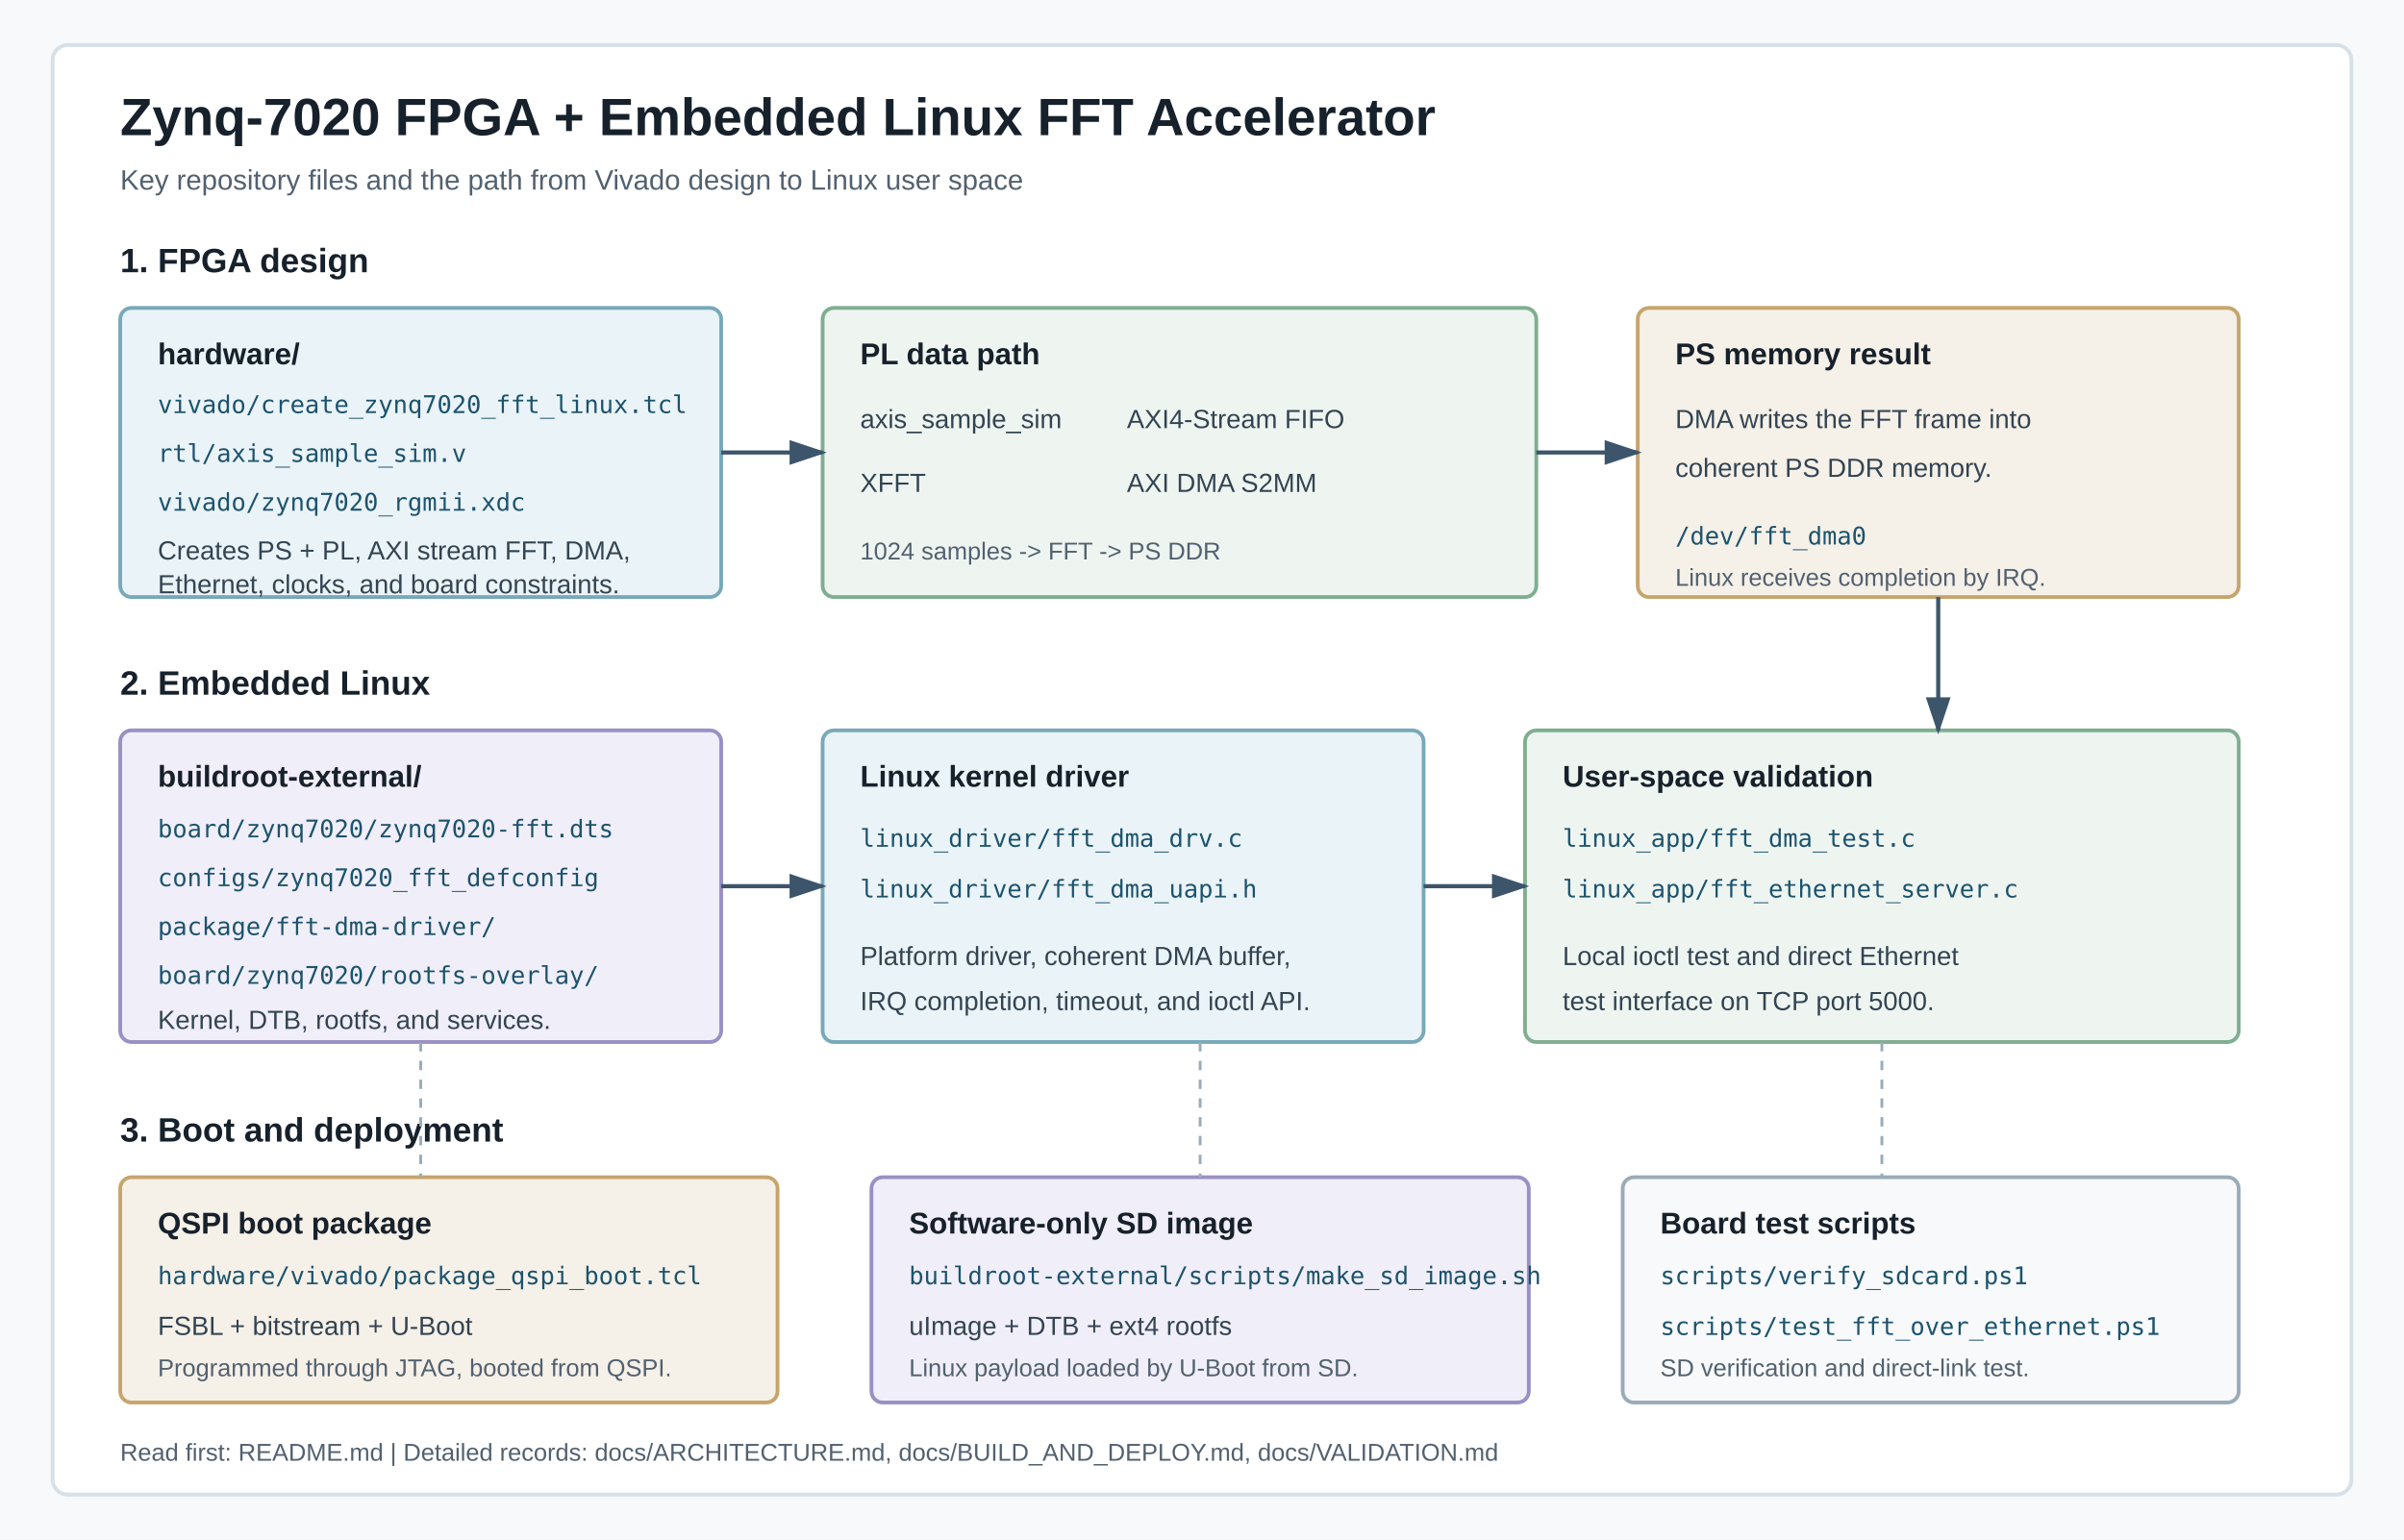
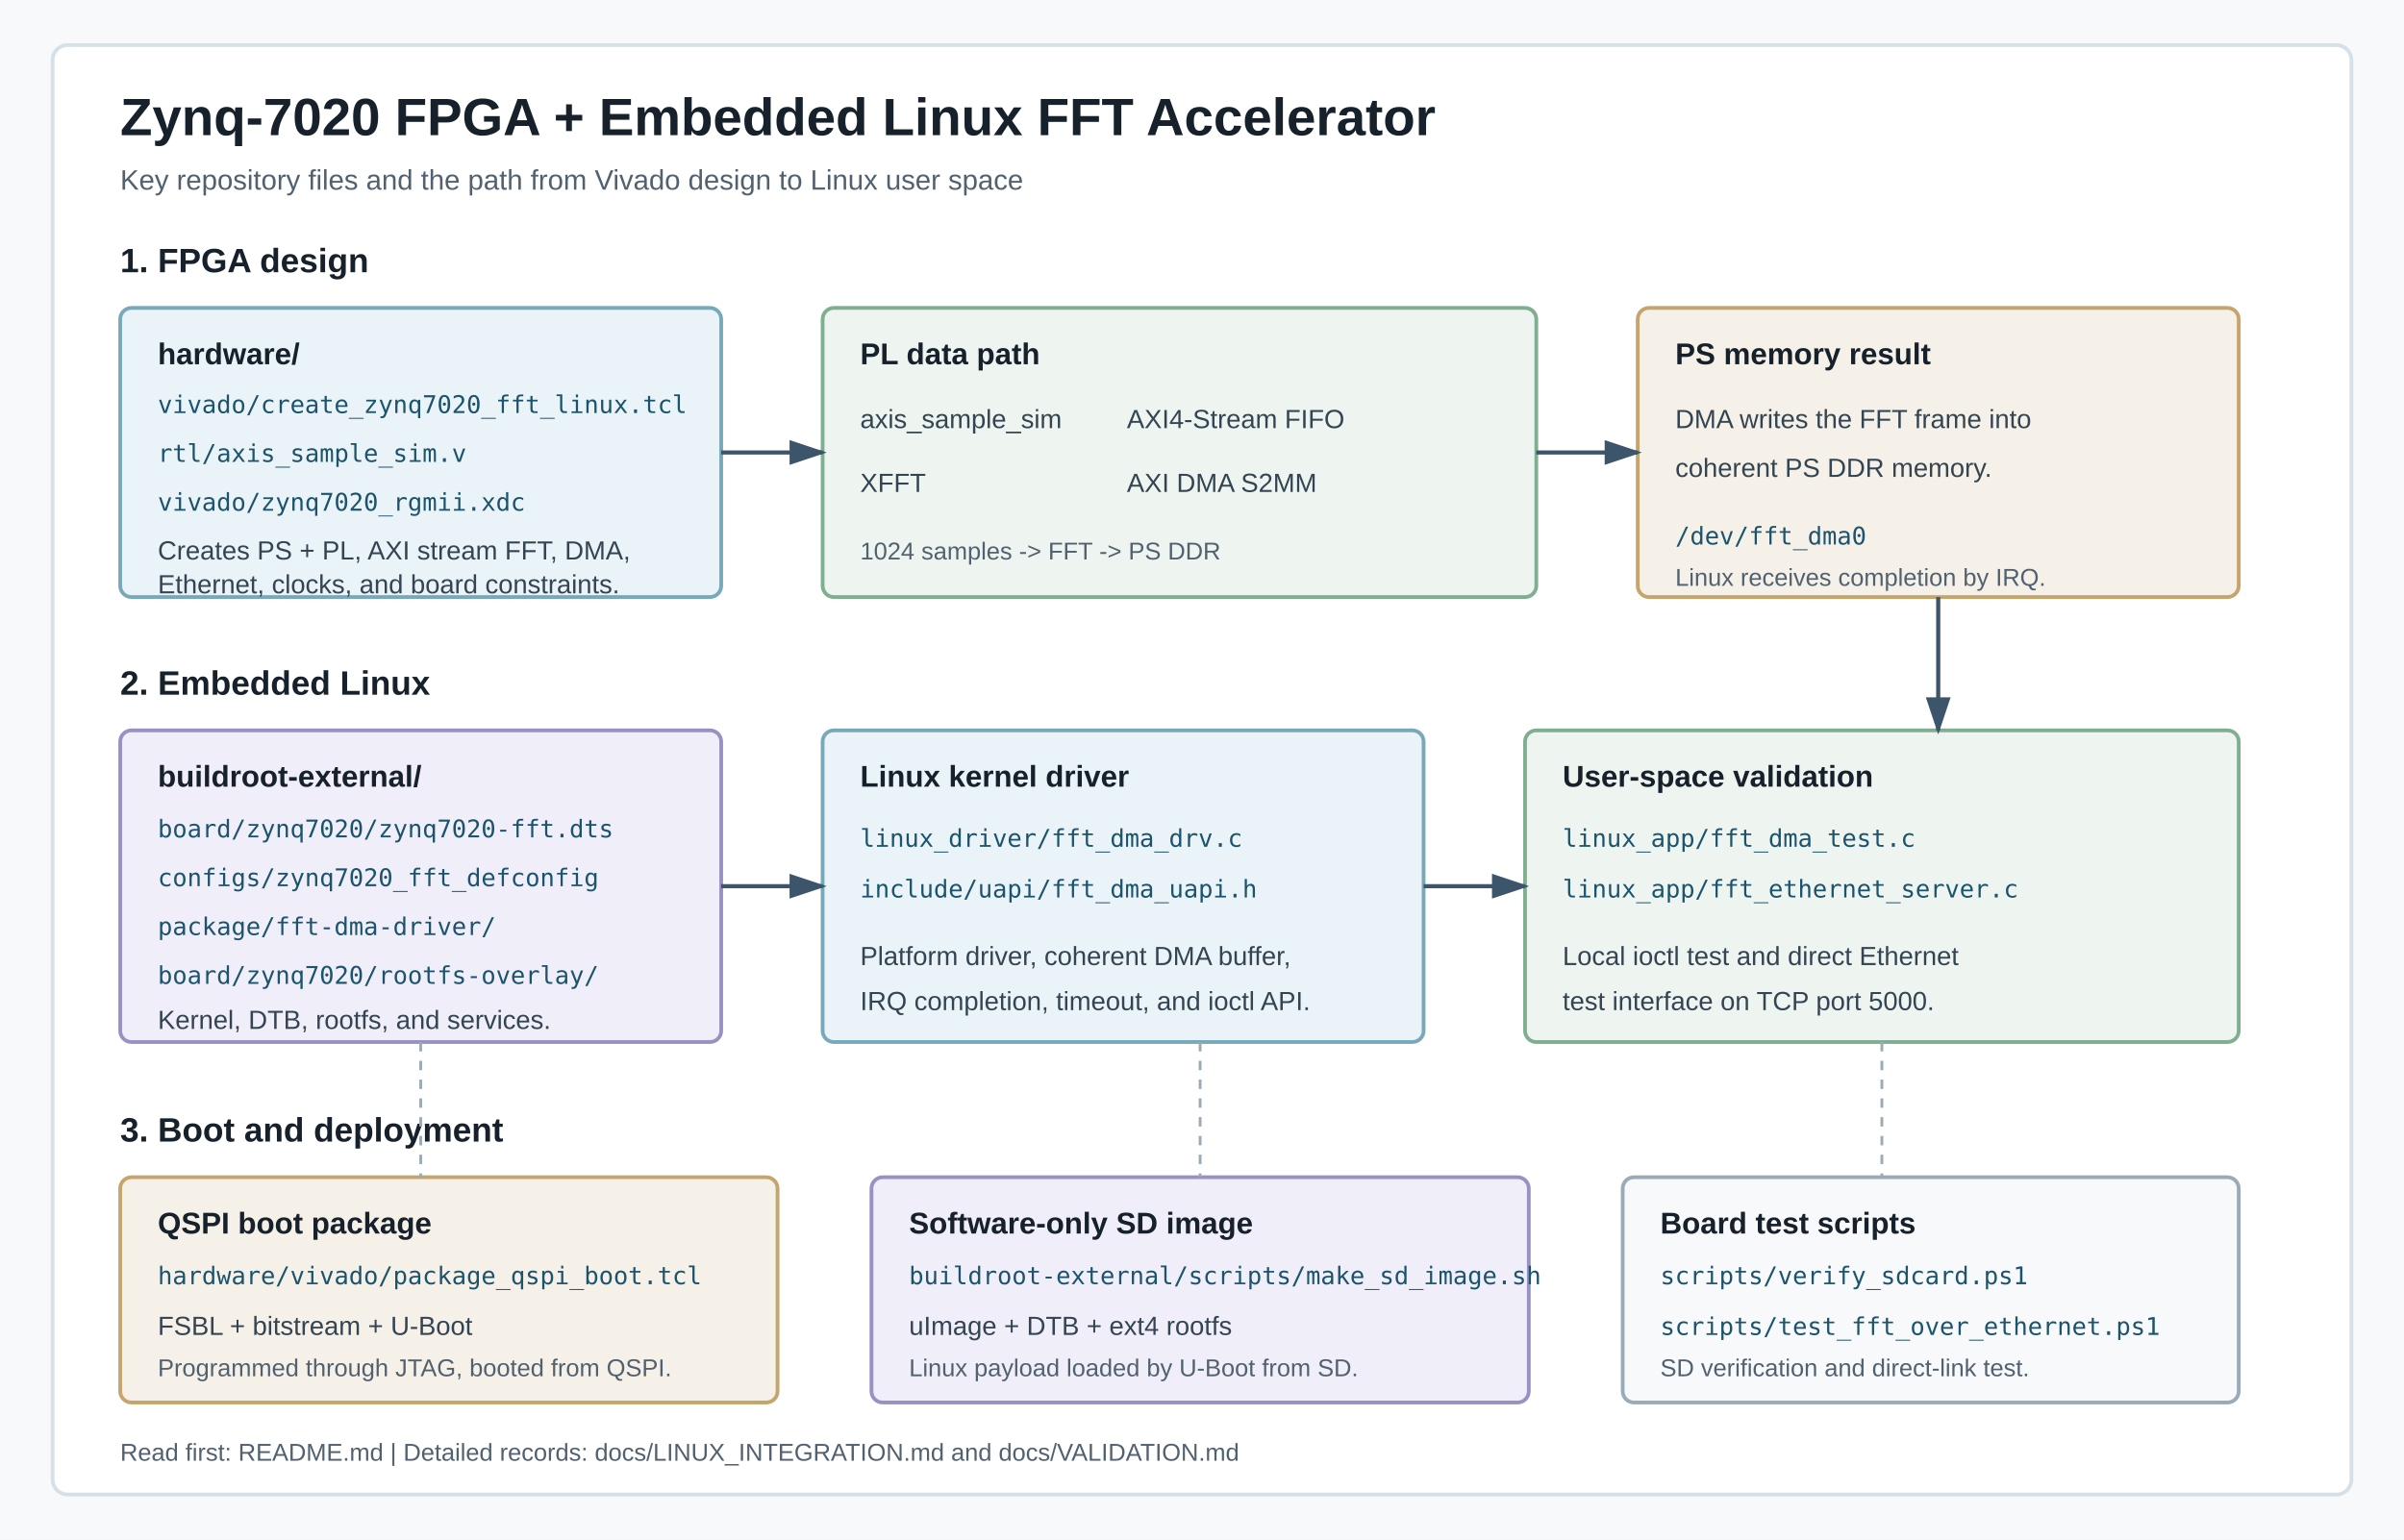
<svg xmlns="http://www.w3.org/2000/svg" width="1280" height="820" viewBox="0 0 1280 820" role="img" aria-labelledby="title desc">
  <defs>
    <marker id="arrow" markerWidth="10" markerHeight="10" refX="8" refY="3" orient="auto" markerUnits="strokeWidth">
      <path d="M0,0 L0,6 L9,3 z" fill="#3d556b" />
    </marker>
    <style>
      .title { font: 700 28px Arial, sans-serif; fill: #17212b; }
      .subtitle { font: 15px Arial, sans-serif; fill: #52616f; }
      .section { font: 700 18px Arial, sans-serif; fill: #17212b; }
      .box-title { font: 700 16px Arial, sans-serif; fill: #17212b; }
      .box-text { font: 14px Arial, sans-serif; fill: #334452; }
      .file { font: 13px Consolas, monospace; fill: #1c536d; }
      .note { font: 13px Arial, sans-serif; fill: #52616f; }
      .line { stroke: #3d556b; stroke-width: 2.2; fill: none; marker-end: url(#arrow); }
      .thin-line { stroke: #9aabb8; stroke-width: 1.5; fill: none; stroke-dasharray: 5 5; }
    </style>
  </defs>
  <rect width="1280" height="820" fill="#f7f9fb" />
  <rect x="28" y="24" width="1224" height="772" rx="8" fill="#ffffff" stroke="#d6e0e7" stroke-width="2" />
  <text x="64" y="72" class="title">Zynq-7020 FPGA + Embedded Linux FFT Accelerator</text>
  <text x="64" y="101" class="subtitle">Key repository files and the path from Vivado design to Linux user space</text>
  <text x="64" y="145" class="section">1. FPGA design</text>
  <rect x="64" y="164" width="320" height="154" rx="6" fill="#eaf3f7" stroke="#78a9ba" stroke-width="2" />
  <text x="84" y="194" class="box-title">hardware/</text>
  <text x="84" y="220" class="file">vivado/create_zynq7020_fft_linux.tcl</text>
  <text x="84" y="246" class="file">rtl/axis_sample_sim.v</text>
  <text x="84" y="272" class="file">vivado/zynq7020_rgmii.xdc</text>
  <text x="84" y="298" class="box-text">Creates PS + PL, AXI stream FFT, DMA,</text>
  <text x="84" y="316" class="box-text">Ethernet, clocks, and board constraints.</text>
  <rect x="438" y="164" width="380" height="154" rx="6" fill="#eef5f1" stroke="#7fae91" stroke-width="2" />
  <text x="458" y="194" class="box-title">PL data path</text>
  <text x="458" y="228" class="box-text">axis_sample_sim</text>
  <text x="600" y="228" class="box-text">AXI4-Stream FIFO</text>
  <text x="458" y="262" class="box-text">XFFT</text>
  <text x="600" y="262" class="box-text">AXI DMA S2MM</text>
  <text x="458" y="298" class="note">1024 samples -&gt; FFT -&gt; PS DDR</text>
  <rect x="872" y="164" width="320" height="154" rx="6" fill="#f5f0e8" stroke="#c6a56d" stroke-width="2" />
  <text x="892" y="194" class="box-title">PS memory result</text>
  <text x="892" y="228" class="box-text">DMA writes the FFT frame into</text>
  <text x="892" y="254" class="box-text">coherent PS DDR memory.</text>
  <text x="892" y="290" class="file">/dev/fft_dma0</text>
  <text x="892" y="312" class="note">Linux receives completion by IRQ.</text>
  <path d="M384 241 H438" class="line" />
  <path d="M818 241 H872" class="line" />
  <text x="64" y="370" class="section">2. Embedded Linux</text>
  <rect x="64" y="389" width="320" height="166" rx="6" fill="#f0eef8" stroke="#9990c4" stroke-width="2" />
  <text x="84" y="419" class="box-title">buildroot-external/</text>
  <text x="84" y="446" class="file">board/zynq7020/zynq7020-fft.dts</text>
  <text x="84" y="472" class="file">configs/zynq7020_fft_defconfig</text>
  <text x="84" y="498" class="file">package/fft-dma-driver/</text>
  <text x="84" y="524" class="file">board/zynq7020/rootfs-overlay/</text>
  <text x="84" y="548" class="box-text">Kernel, DTB, rootfs, and services.</text>
  <rect x="438" y="389" width="320" height="166" rx="6" fill="#eaf3f7" stroke="#78a9ba" stroke-width="2" />
  <text x="458" y="419" class="box-title">Linux kernel driver</text>
  <text x="458" y="451" class="file">linux_driver/fft_dma_drv.c</text>
-   <text x="458" y="478" class="file">linux_driver/fft_dma_uapi.h</text>
+   <text x="458" y="478" class="file">include/uapi/fft_dma_uapi.h</text>
  <text x="458" y="514" class="box-text">Platform driver, coherent DMA buffer,</text>
  <text x="458" y="538" class="box-text">IRQ completion, timeout, and ioctl API.</text>
  <rect x="812" y="389" width="380" height="166" rx="6" fill="#eef5f1" stroke="#7fae91" stroke-width="2" />
  <text x="832" y="419" class="box-title">User-space validation</text>
  <text x="832" y="451" class="file">linux_app/fft_dma_test.c</text>
  <text x="832" y="478" class="file">linux_app/fft_ethernet_server.c</text>
  <text x="832" y="514" class="box-text">Local ioctl test and direct Ethernet</text>
  <text x="832" y="538" class="box-text">test interface on TCP port 5000.</text>
  <path d="M384 472 H438" class="line" />
  <path d="M758 472 H812" class="line" />
  <path d="M1032 318 V389" class="line" />
  <text x="64" y="608" class="section">3. Boot and deployment</text>
  <rect x="64" y="627" width="350" height="120" rx="6" fill="#f5f0e8" stroke="#c6a56d" stroke-width="2" />
  <text x="84" y="657" class="box-title">QSPI boot package</text>
  <text x="84" y="684" class="file">hardware/vivado/package_qspi_boot.tcl</text>
  <text x="84" y="711" class="box-text">FSBL + bitstream + U-Boot</text>
  <text x="84" y="733" class="note">Programmed through JTAG, booted from QSPI.</text>
  <rect x="464" y="627" width="350" height="120" rx="6" fill="#f0eef8" stroke="#9990c4" stroke-width="2" />
  <text x="484" y="657" class="box-title">Software-only SD image</text>
  <text x="484" y="684" class="file">buildroot-external/scripts/make_sd_image.sh</text>
  <text x="484" y="711" class="box-text">uImage + DTB + ext4 rootfs</text>
  <text x="484" y="733" class="note">Linux payload loaded by U-Boot from SD.</text>
  <rect x="864" y="627" width="328" height="120" rx="6" fill="#f7f9fb" stroke="#9aabb8" stroke-width="2" />
  <text x="884" y="657" class="box-title">Board test scripts</text>
  <text x="884" y="684" class="file">scripts/verify_sdcard.ps1</text>
  <text x="884" y="711" class="file">scripts/test_fft_over_ethernet.ps1</text>
  <text x="884" y="733" class="note">SD verification and direct-link test.</text>
  <path d="M224 555 V627" class="thin-line" />
  <path d="M639 555 V627" class="thin-line" />
  <path d="M1002 555 V627" class="thin-line" />
-   <text x="64" y="778" class="note">Read first: README.md  |  Detailed records: docs/ARCHITECTURE.md, docs/BUILD_AND_DEPLOY.md, docs/VALIDATION.md</text>
+   <text x="64" y="778" class="note">Read first: README.md  |  Detailed records: docs/LINUX_INTEGRATION.md and docs/VALIDATION.md</text>
</svg>
